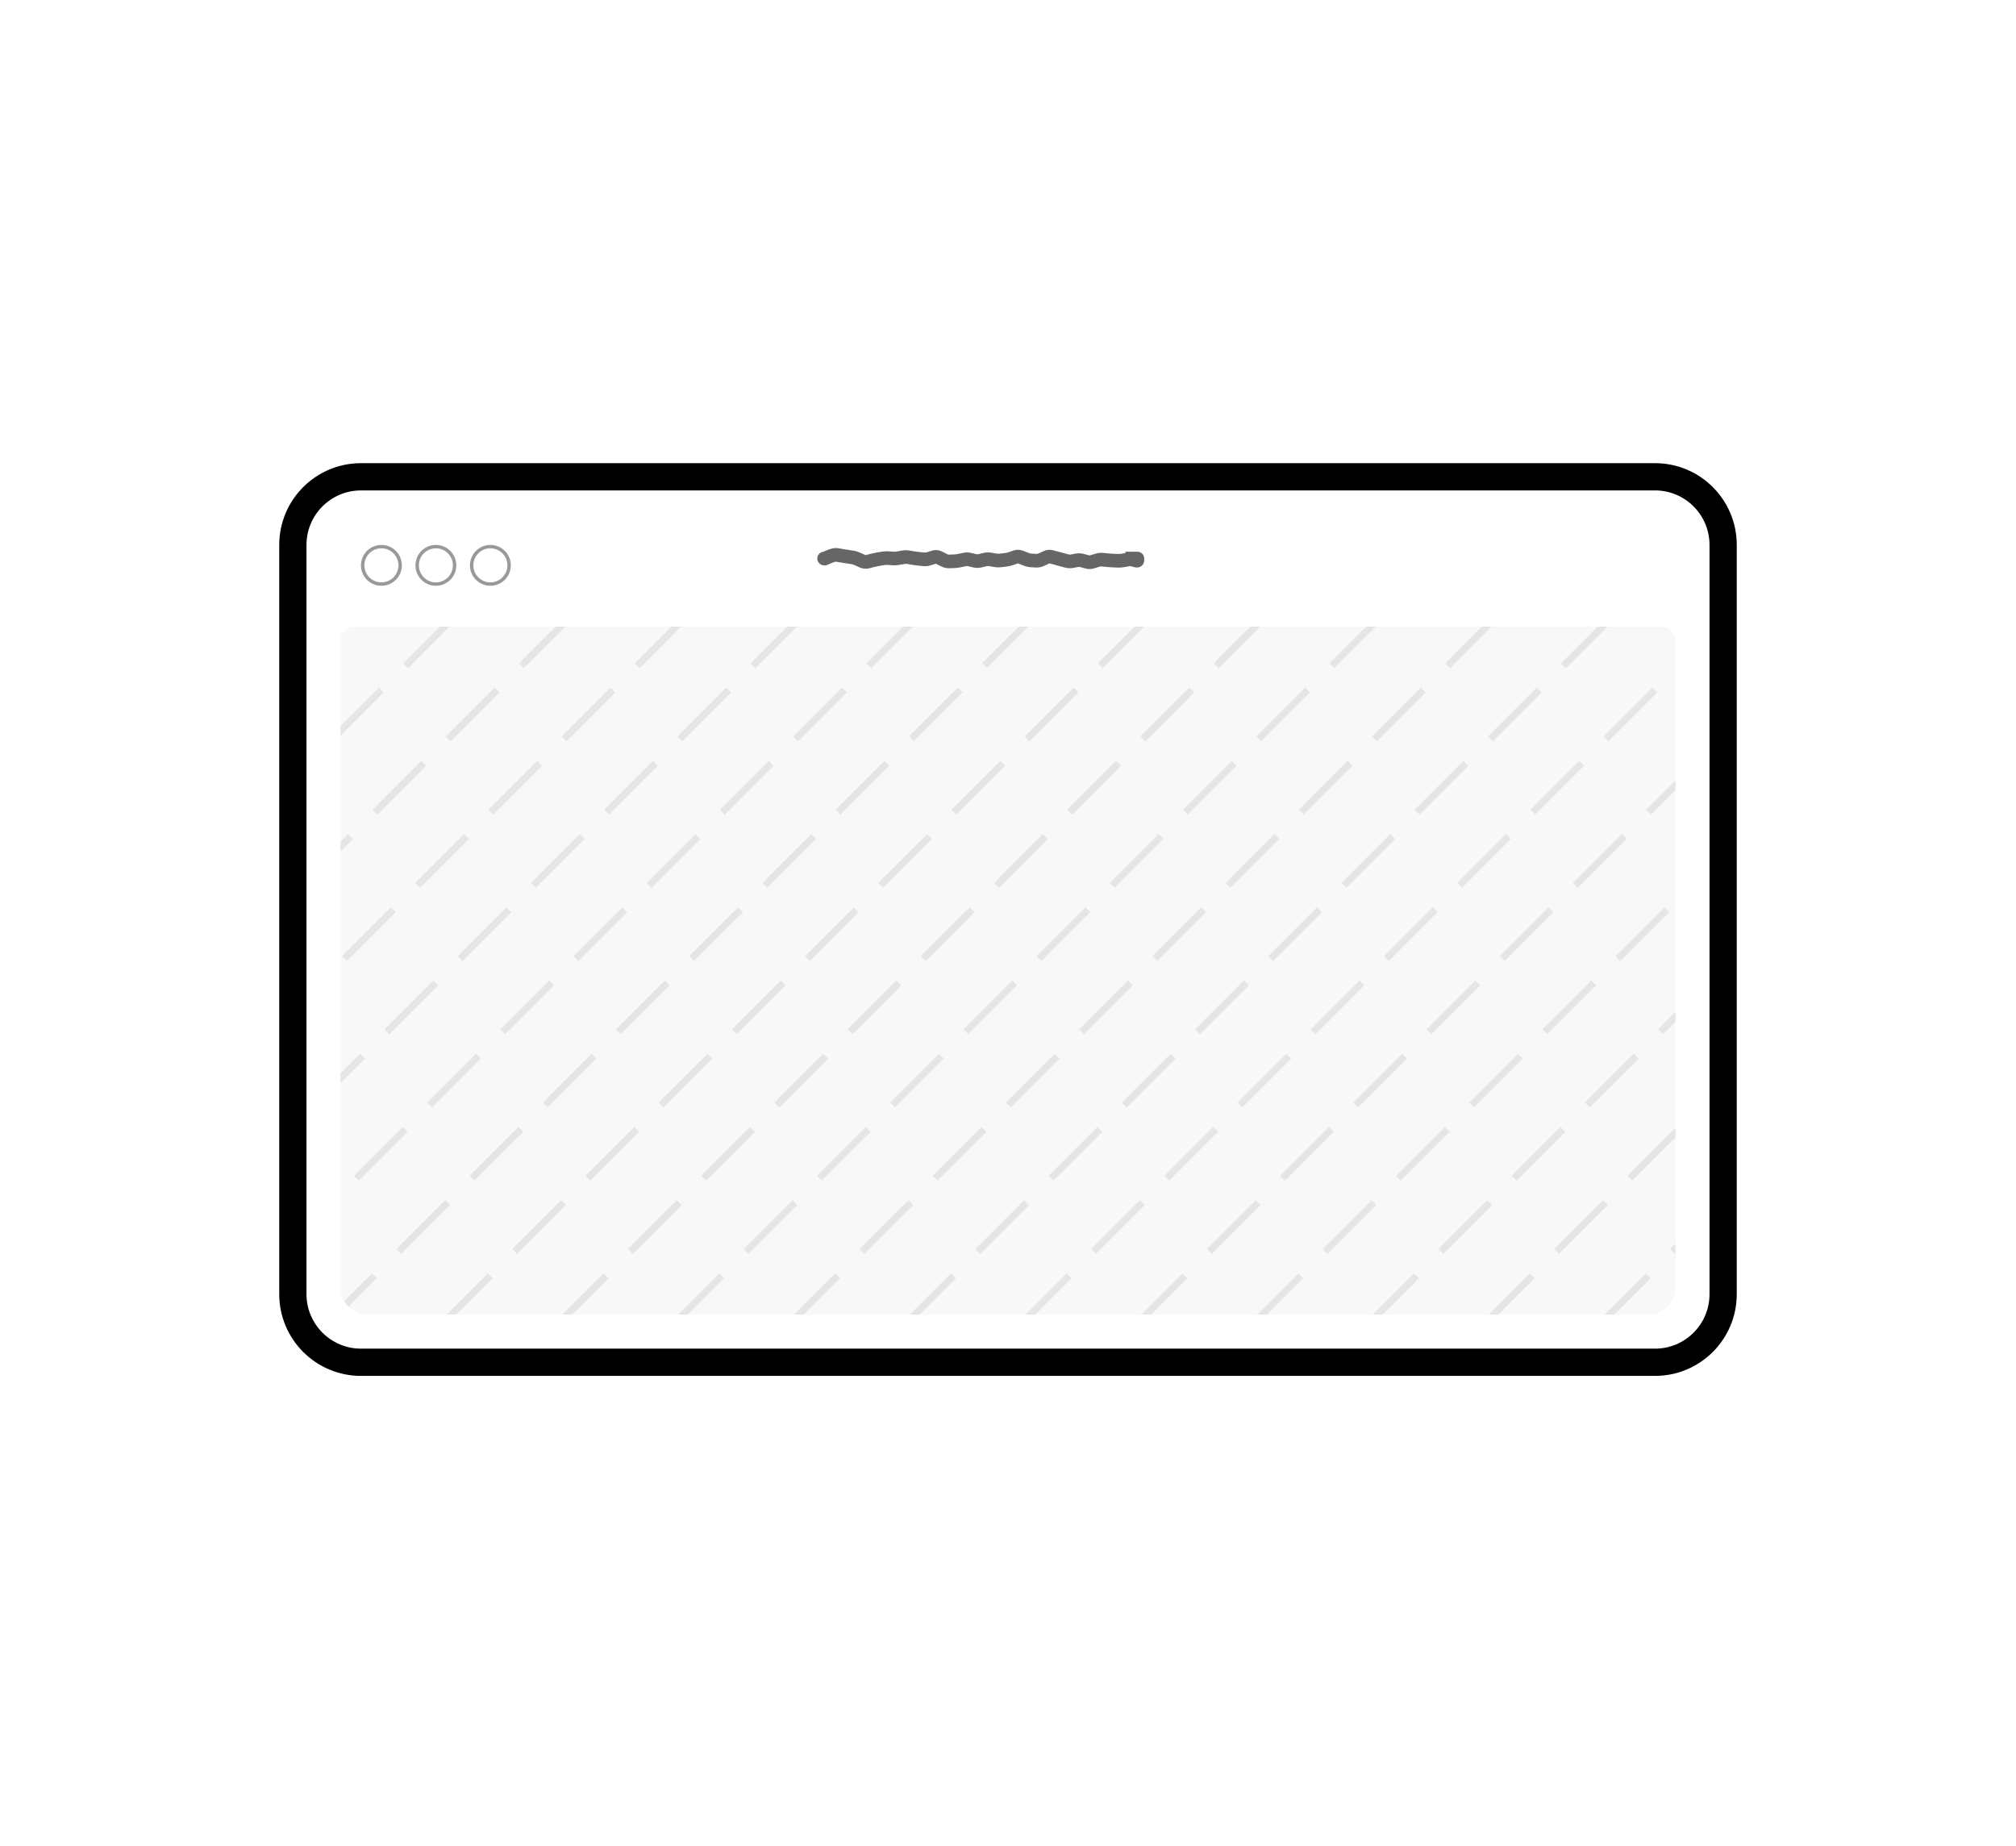
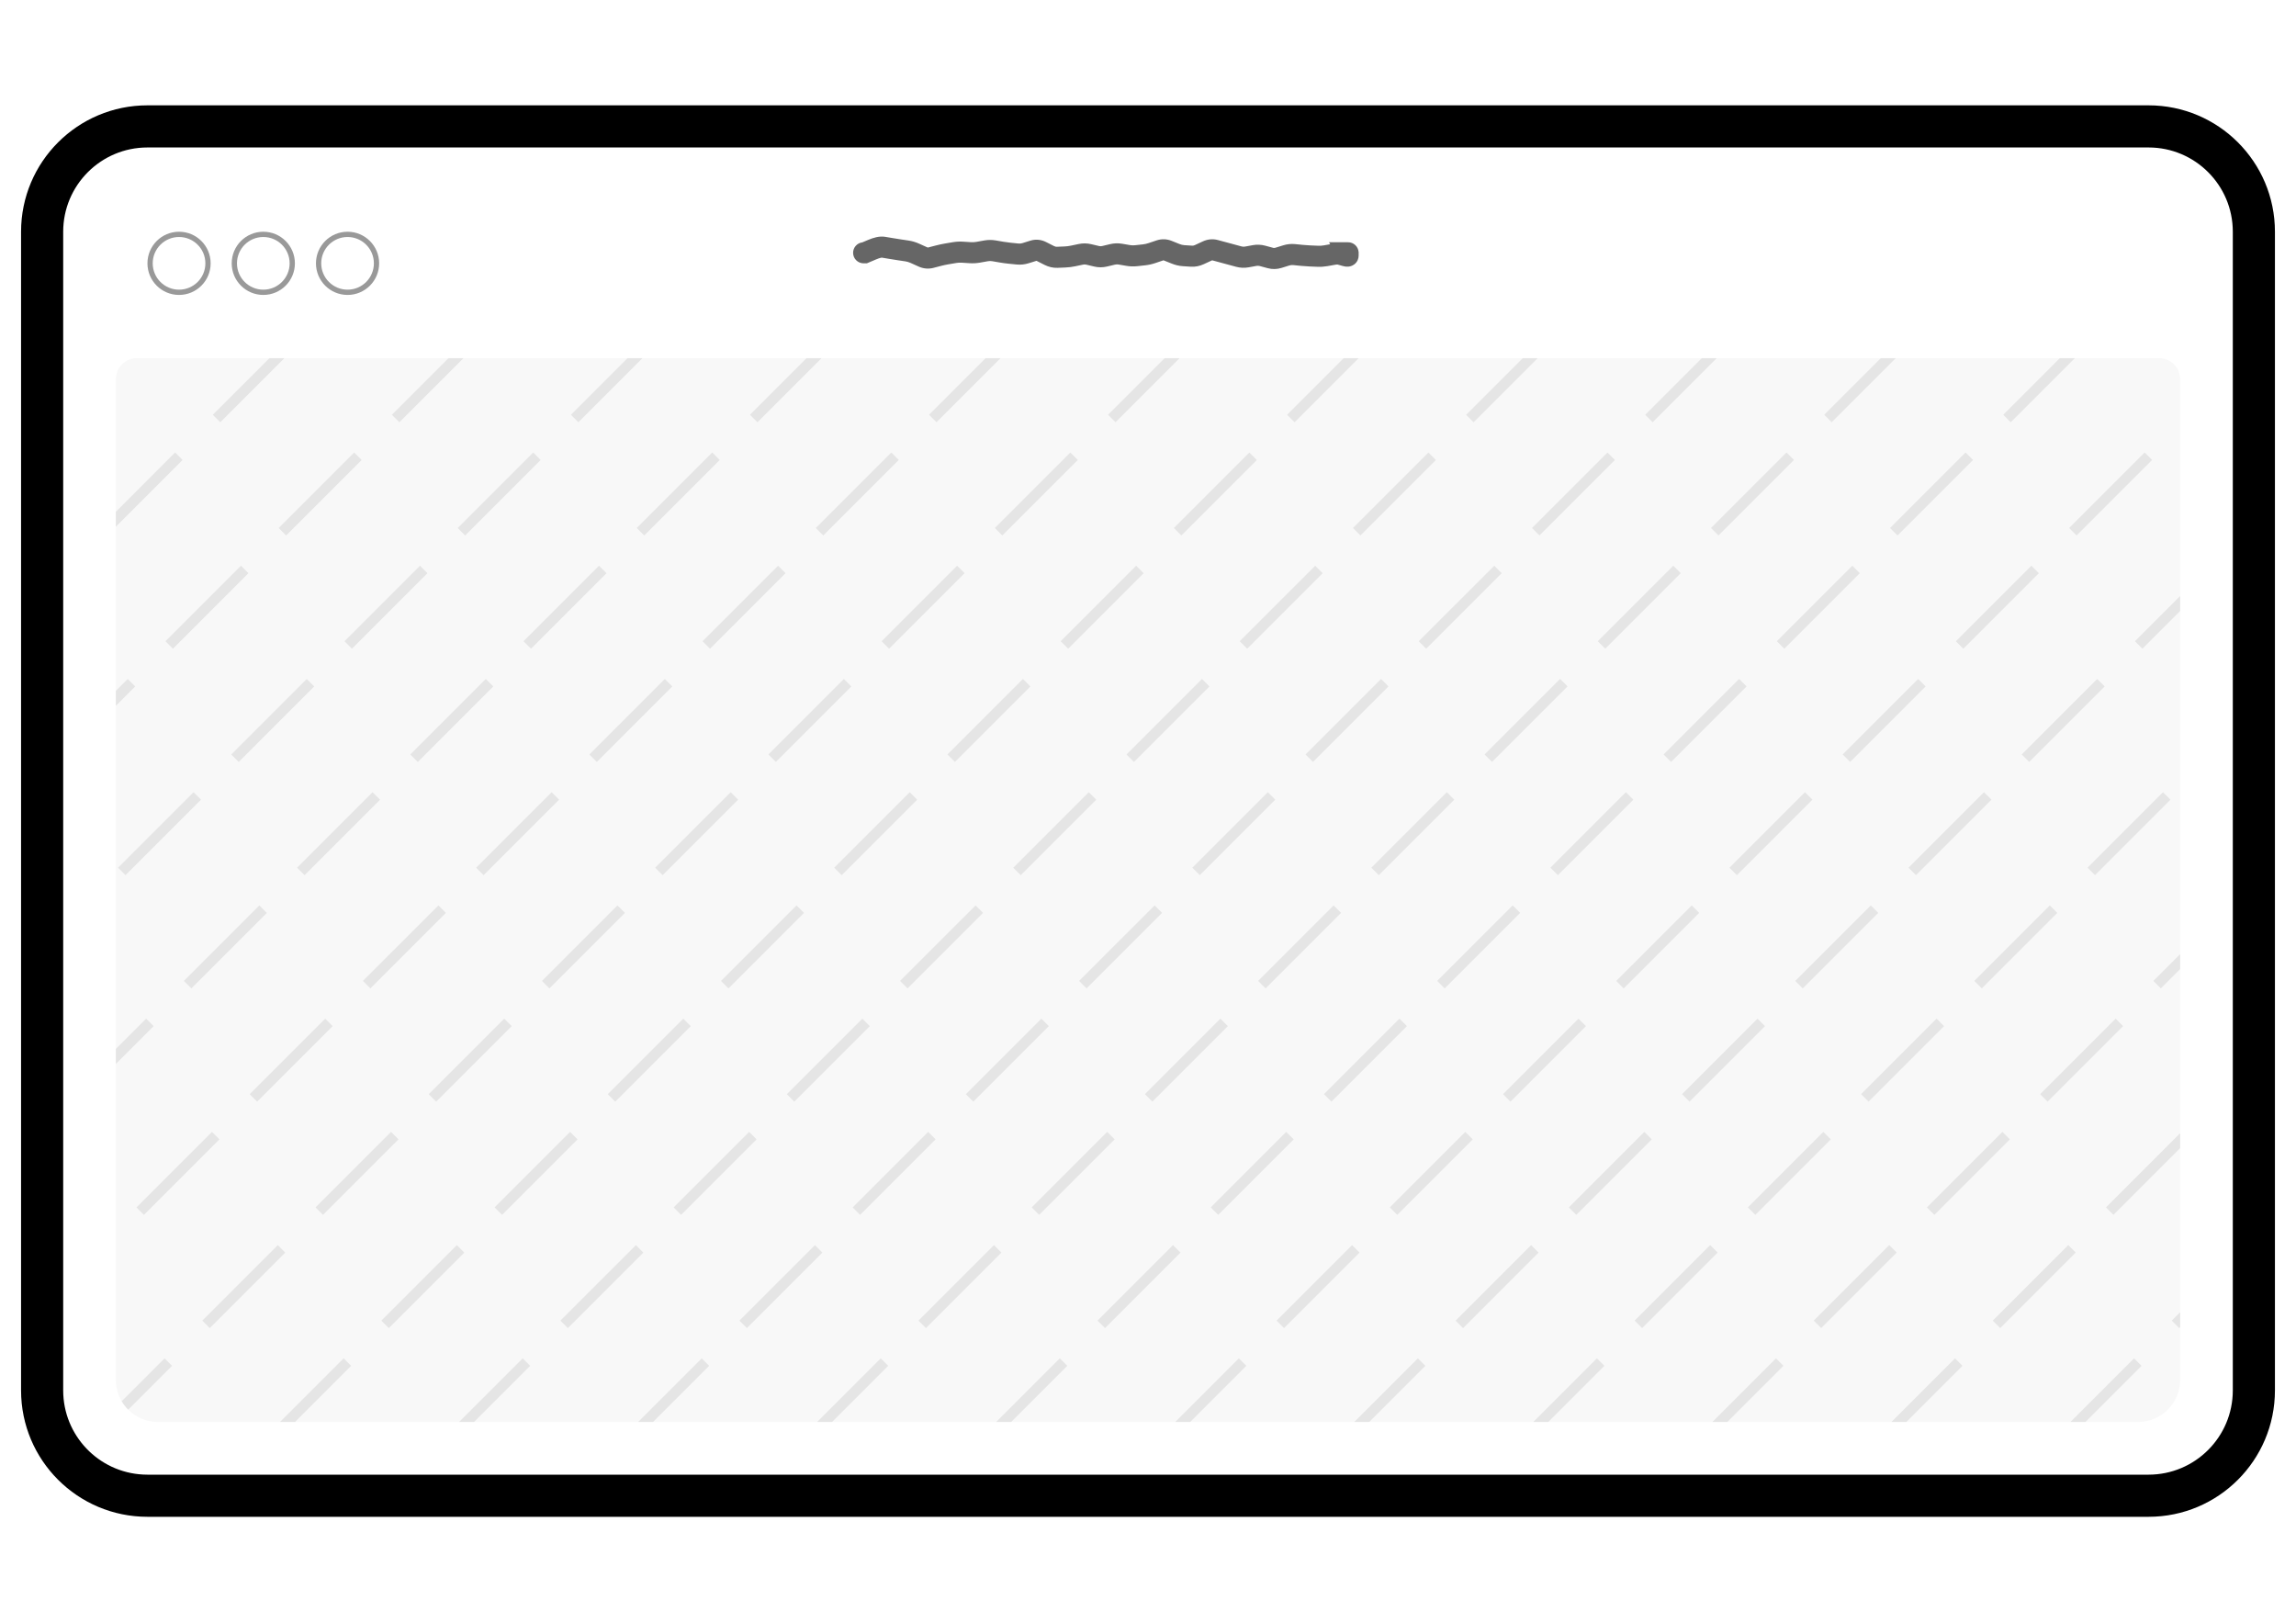
- <svg xmlns="http://www.w3.org/2000/svg" width="296" height="271" viewBox="0 0 296 271" fill="none">
+ <svg xmlns="http://www.w3.org/2000/svg" width="218" height="154" viewBox="39 58 218 154" fill="none">
  <path d="M41 190V80C41 73.373 46.373 68 53 68V72C48.582 72 45 75.582 45 80V190C45 194.28 48.361 197.775 52.588 197.989L53 198H243C247.418 198 251 194.418 251 190V80C251 75.582 247.418 72 243 72V68C249.627 68 255 73.373 255 80V190C255 196.627 249.627 202 243 202H53C46.373 202 41 196.627 41 190ZM243 68V72H53V68H148H243Z" fill="currentColor" />
  <path d="M123.04 80.483L123.79 80.608C124.035 80.649 124.28 80.688 124.524 80.725L125.274 80.838C125.622 80.89 125.96 80.993 126.286 81.141L126.661 81.311L127.036 81.479C127.092 81.505 127.11 81.499 127.125 81.495L127.5 81.397L127.875 81.301C128.152 81.229 128.429 81.169 128.707 81.122L129.457 80.995C129.783 80.94 130.111 80.922 130.439 80.943L131.189 80.992C131.358 81.003 131.528 80.993 131.7 80.963L132.075 80.896L132.45 80.829C132.813 80.764 133.179 80.764 133.543 80.826L133.918 80.89L134.293 80.954C134.52 80.993 134.747 81.023 134.974 81.046L135.349 81.083L135.724 81.121C135.834 81.132 135.95 81.121 136.077 81.081L136.452 80.965L136.827 80.848L137.021 80.797C137.472 80.704 137.92 80.776 138.326 80.981L139.076 81.36C139.192 81.419 139.274 81.43 139.334 81.428L139.709 81.413L140.084 81.397C140.277 81.389 140.472 81.365 140.669 81.323L141.044 81.245L141.419 81.166C141.814 81.083 142.213 81.089 142.605 81.182L142.98 81.269L143.355 81.358C143.453 81.382 143.545 81.382 143.644 81.358L144.019 81.269L144.394 81.18C144.772 81.089 145.158 81.075 145.542 81.141L145.917 81.204L146.292 81.269C146.452 81.296 146.609 81.299 146.767 81.282L147.517 81.2C147.691 81.181 147.87 81.141 148.055 81.079L148.43 80.953L148.805 80.826C149.285 80.664 149.781 80.681 150.247 80.868L150.997 81.169C151.156 81.233 151.303 81.265 151.44 81.274L152.19 81.323C152.257 81.328 152.342 81.318 152.455 81.266L153.205 80.918C153.653 80.711 154.143 80.656 154.635 80.788L155.01 80.89L155.385 80.99C155.635 81.058 155.886 81.125 156.137 81.193L156.887 81.396C156.996 81.426 157.096 81.429 157.196 81.411L157.571 81.344L157.946 81.275C158.345 81.203 158.745 81.221 159.136 81.326L159.886 81.529C159.951 81.547 160.009 81.546 160.08 81.524L160.455 81.409L160.83 81.293C161.202 81.178 161.586 81.136 161.974 81.175L162.349 81.212L162.724 81.25C162.955 81.273 163.186 81.289 163.417 81.299L164.167 81.33C164.343 81.337 164.521 81.326 164.7 81.294L165.296 81.188L165.19 81L167 81C167.522 81 167.949 81.399 167.995 81.909L168 81.916L168 82.266C168 82.547 167.885 82.864 167.604 83.086C167.373 83.269 167.13 83.304 167.016 83.313C166.79 83.331 166.585 83.278 166.483 83.25L165.983 83.111C166.001 83.116 165.997 83.112 165.964 83.112C165.931 83.112 165.878 83.116 165.8 83.13L165.05 83.263C164.729 83.319 164.407 83.342 164.083 83.328L163.333 83.297C163.064 83.285 162.795 83.267 162.526 83.24L162.151 83.202L161.776 83.165C161.665 83.154 161.548 83.165 161.42 83.204L161.045 83.32L160.67 83.436C160.241 83.568 159.799 83.577 159.364 83.46L158.614 83.257C158.505 83.227 158.405 83.225 158.304 83.243L157.929 83.311L157.554 83.379C157.154 83.451 156.754 83.433 156.363 83.327L155.613 83.124C155.364 83.056 155.115 82.989 154.865 82.922L154.49 82.82L154.115 82.72C154.108 82.718 154.104 82.717 154.102 82.717C154.1 82.716 154.098 82.716 154.096 82.717C154.092 82.717 154.076 82.719 154.045 82.733L153.67 82.907L153.295 83.08C152.909 83.258 152.492 83.348 152.06 83.319L151.31 83.27C150.947 83.247 150.593 83.162 150.253 83.025L149.878 82.875L149.503 82.725C149.49 82.72 149.481 82.718 149.477 82.717C149.472 82.716 149.469 82.716 149.469 82.716C149.468 82.716 149.467 82.715 149.464 82.716C149.461 82.716 149.455 82.717 149.445 82.721L148.695 82.975C148.38 83.081 148.059 83.153 147.733 83.188L146.983 83.27C146.641 83.308 146.298 83.298 145.958 83.24L145.583 83.177L145.208 83.112C145.092 83.093 144.977 83.096 144.856 83.125L144.481 83.215L144.106 83.304C143.705 83.399 143.296 83.4 142.895 83.305L142.145 83.127C142.037 83.102 141.936 83.101 141.831 83.123L141.081 83.281C140.778 83.345 140.473 83.383 140.166 83.395L139.791 83.411L139.416 83.426C138.976 83.444 138.557 83.339 138.174 83.145L137.424 82.766C137.418 82.764 137.414 82.762 137.41 82.761L137.048 82.874L136.673 82.99C136.3 83.106 135.916 83.15 135.526 83.111L135.151 83.073L134.776 83.036C134.503 83.009 134.23 82.972 133.957 82.926L133.207 82.797C133.071 82.773 132.936 82.775 132.8 82.799L132.05 82.932C131.722 82.99 131.392 83.009 131.061 82.987L130.686 82.963L130.311 82.939C130.139 82.928 129.967 82.937 129.793 82.967L129.043 83.094C128.821 83.131 128.598 83.18 128.375 83.237L128 83.334L127.625 83.432C127.14 83.557 126.657 83.503 126.214 83.303L125.839 83.133L125.464 82.964C125.29 82.885 125.128 82.838 124.976 82.815L124.601 82.759L124.226 82.703C123.97 82.665 123.715 82.624 123.46 82.581L122.727 82.459C122.715 82.46 122.684 82.462 122.631 82.474C122.531 82.495 122.386 82.541 122.19 82.624L121.49 82.921L121.303 83L121 83C120.448 83 120 82.552 120 82C120 81.489 120.383 81.069 120.878 81.009L121.41 80.783C121.908 80.572 122.493 80.392 123.04 80.483Z" fill="currentColor" fill-opacity="0.6" />
  <path d="M50 94C50 92.895 50.895 92 52 92H244C245.105 92 246 92.895 246 94V189C246 191.209 244.209 193 242 193H54C51.791 193 50 191.209 50 189V94Z" fill="currentColor" fill-opacity="0.03" />
  <path d="M72.333 187.667L67 193H65.586L71.626 186.96L72.333 187.667ZM89.333 187.667L84 193H82.586L88.626 186.96L89.333 187.667ZM106.333 187.667L101 193H99.586L105.626 186.96L106.333 187.667ZM123.333 187.667L118 193H116.586L122.626 186.96L123.333 187.667ZM140.333 187.667L135 193H133.586L139.626 186.96L140.333 187.667ZM157.333 187.667L152 193H150.586L156.626 186.96L157.333 187.667ZM174.333 187.667L169 193H167.586L173.626 186.96L174.333 187.667ZM191.333 187.667L186 193H184.586L190.626 186.96L191.333 187.667ZM208.333 187.667L203 193H201.586L207.626 186.96L208.333 187.667ZM225.333 187.667L220 193H218.586L224.626 186.96L225.333 187.667ZM242.333 187.667L237 193H235.586L241.626 186.96L242.333 187.667ZM55.333 187.667L51.172 191.828C50.934 191.59 50.726 191.323 50.554 191.031L54.626 186.96L55.333 187.667ZM66.084 176.916L58.917 184.083L58.209 183.376L65.377 176.209L66.084 176.916ZM83.084 176.916L75.917 184.083L75.209 183.376L82.377 176.209L83.084 176.916ZM100.084 176.916L92.917 184.083L92.209 183.376L99.377 176.209L100.084 176.916ZM117.084 176.916L109.917 184.083L109.209 183.376L116.377 176.209L117.084 176.916ZM134.084 176.916L126.917 184.083L126.209 183.376L133.377 176.209L134.084 176.916ZM151.084 176.916L143.917 184.083L143.209 183.376L150.377 176.209L151.084 176.916ZM168.084 176.916L160.917 184.083L160.209 183.376L167.377 176.209L168.084 176.916ZM185.084 176.916L177.917 184.083L177.209 183.376L184.377 176.209L185.084 176.916ZM202.084 176.916L194.917 184.083L194.209 183.376L201.377 176.209L202.084 176.916ZM219.084 176.916L211.917 184.083L211.209 183.376L218.377 176.209L219.084 176.916ZM236.084 176.916L228.917 184.083L228.209 183.376L235.377 176.209L236.084 176.916ZM246 184L245.917 184.083L245.209 183.376L246 182.585V184ZM59.833 166.167L52.667 173.333L51.96 172.626L59.126 165.46L59.833 166.167ZM76.833 166.167L69.667 173.333L68.96 172.626L76.126 165.46L76.833 166.167ZM93.833 166.167L86.667 173.333L85.96 172.626L93.126 165.46L93.833 166.167ZM110.833 166.167L103.667 173.333L102.96 172.626L110.126 165.46L110.833 166.167ZM127.833 166.167L120.667 173.333L119.96 172.626L127.126 165.46L127.833 166.167ZM144.833 166.167L137.667 173.333L136.96 172.626L144.126 165.46L144.833 166.167ZM161.833 166.167L154.667 173.333L153.96 172.626L161.126 165.46L161.833 166.167ZM178.833 166.167L171.667 173.333L170.96 172.626L178.126 165.46L178.833 166.167ZM195.833 166.167L188.667 173.333L187.96 172.626L195.126 165.46L195.833 166.167ZM212.833 166.167L205.667 173.333L204.96 172.626L212.126 165.46L212.833 166.167ZM229.833 166.167L222.667 173.333L221.96 172.626L229.126 165.46L229.833 166.167ZM246 167L239.667 173.333L238.96 172.626L246 165.586V167ZM70.583 155.417L63.416 162.584L62.709 161.877L69.876 154.71L70.583 155.417ZM87.583 155.417L80.416 162.584L79.709 161.877L86.876 154.71L87.583 155.417ZM104.583 155.417L97.416 162.584L96.709 161.877L103.876 154.71L104.583 155.417ZM121.583 155.417L114.416 162.584L113.709 161.877L120.876 154.71L121.583 155.417ZM138.583 155.417L131.416 162.584L130.709 161.877L137.876 154.71L138.583 155.417ZM155.583 155.417L148.416 162.584L147.709 161.877L154.876 154.71L155.583 155.417ZM172.583 155.417L165.416 162.584L164.709 161.877L171.876 154.71L172.583 155.417ZM189.583 155.417L182.416 162.584L181.709 161.877L188.876 154.71L189.583 155.417ZM206.583 155.417L199.416 162.584L198.709 161.877L205.876 154.71L206.583 155.417ZM223.583 155.417L216.416 162.584L215.709 161.877L222.876 154.71L223.583 155.417ZM240.583 155.417L233.416 162.584L232.709 161.877L239.876 154.71L240.583 155.417ZM53.583 155.417L50 159V157.586L52.876 154.71L53.583 155.417ZM64.334 144.666L57.167 151.833L56.46 151.126L63.627 143.959L64.334 144.666ZM81.334 144.666L74.167 151.833L73.459 151.126L80.627 143.959L81.334 144.666ZM98.334 144.666L91.167 151.833L90.459 151.126L97.627 143.959L98.334 144.666ZM115.334 144.666L108.167 151.833L107.459 151.126L114.627 143.959L115.334 144.666ZM132.334 144.666L125.167 151.833L124.459 151.126L131.627 143.959L132.334 144.666ZM149.334 144.666L142.167 151.833L141.459 151.126L148.627 143.959L149.334 144.666ZM166.334 144.666L159.167 151.833L158.459 151.126L165.627 143.959L166.334 144.666ZM183.334 144.666L176.167 151.833L175.459 151.126L182.627 143.959L183.334 144.666ZM200.334 144.666L193.167 151.833L192.459 151.126L199.627 143.959L200.334 144.666ZM217.334 144.666L210.167 151.833L209.459 151.126L216.627 143.959L217.334 144.666ZM234.334 144.666L227.167 151.833L226.459 151.126L233.627 143.959L234.334 144.666ZM246 150L244.167 151.833L243.459 151.126L246 148.585V150ZM58.083 133.917L50.917 141.083L50.21 140.376L57.376 133.21L58.083 133.917ZM75.083 133.917L67.917 141.083L67.21 140.376L74.376 133.21L75.083 133.917ZM92.083 133.917L84.917 141.083L84.21 140.376L91.376 133.21L92.083 133.917ZM109.083 133.917L101.917 141.083L101.21 140.376L108.376 133.21L109.083 133.917ZM126.083 133.917L118.917 141.083L118.21 140.376L125.376 133.21L126.083 133.917ZM143.083 133.917L135.917 141.083L135.21 140.376L142.376 133.21L143.083 133.917ZM160.083 133.917L152.917 141.083L152.21 140.376L159.376 133.21L160.083 133.917ZM177.083 133.917L169.917 141.083L169.21 140.376L176.376 133.21L177.083 133.917ZM194.083 133.917L186.917 141.083L186.21 140.376L193.376 133.21L194.083 133.917ZM211.083 133.917L203.917 141.083L203.21 140.376L210.376 133.21L211.083 133.917ZM228.083 133.917L220.917 141.083L220.21 140.376L227.376 133.21L228.083 133.917ZM245.083 133.917L237.917 141.083L237.21 140.376L244.376 133.21L245.083 133.917ZM68.833 123.167L61.666 130.334L60.959 129.627L68.126 122.46L68.833 123.167ZM85.833 123.167L78.666 130.334L77.959 129.627L85.126 122.46L85.833 123.167ZM102.833 123.167L95.666 130.334L94.959 129.627L102.126 122.46L102.833 123.167ZM119.833 123.167L112.666 130.334L111.959 129.627L119.126 122.46L119.833 123.167ZM136.833 123.167L129.666 130.334L128.959 129.627L136.126 122.46L136.833 123.167ZM153.833 123.167L146.666 130.334L145.959 129.627L153.126 122.46L153.833 123.167ZM170.833 123.167L163.666 130.334L162.959 129.627L170.126 122.46L170.833 123.167ZM187.833 123.167L180.666 130.334L179.959 129.627L187.126 122.46L187.833 123.167ZM204.833 123.167L197.666 130.334L196.959 129.627L204.126 122.46L204.833 123.167ZM221.833 123.167L214.666 130.334L213.959 129.627L221.126 122.46L221.833 123.167ZM238.833 123.167L231.666 130.334L230.959 129.627L238.126 122.46L238.833 123.167ZM51.833 123.167L50 125V123.586L51.126 122.46L51.833 123.167ZM62.583 112.417L55.417 119.583L54.71 118.876L61.876 111.71L62.583 112.417ZM79.583 112.417L72.417 119.583L71.71 118.876L78.876 111.71L79.583 112.417ZM96.583 112.417L89.417 119.583L88.71 118.876L95.876 111.71L96.583 112.417ZM113.583 112.417L106.417 119.583L105.709 118.876L112.876 111.71L113.583 112.417ZM130.583 112.417L123.417 119.583L122.709 118.876L129.876 111.71L130.583 112.417ZM147.583 112.417L140.417 119.583L139.709 118.876L146.876 111.71L147.583 112.417ZM164.583 112.417L157.417 119.583L156.709 118.876L163.876 111.71L164.583 112.417ZM181.583 112.417L174.417 119.583L173.709 118.876L180.876 111.71L181.583 112.417ZM198.583 112.417L191.417 119.583L190.709 118.876L197.876 111.71L198.583 112.417ZM215.583 112.417L208.417 119.583L207.709 118.876L214.876 111.71L215.583 112.417ZM232.583 112.417L225.417 119.583L224.709 118.876L231.876 111.71L232.583 112.417ZM246 116L242.417 119.583L241.709 118.876L246 114.585V116ZM73.333 101.667L66.167 108.833L65.46 108.126L72.626 100.96L73.333 101.667ZM90.333 101.667L83.167 108.833L82.46 108.126L89.626 100.96L90.333 101.667ZM107.333 101.667L100.167 108.833L99.46 108.126L106.626 100.96L107.333 101.667ZM124.333 101.667L117.167 108.833L116.46 108.126L123.626 100.96L124.333 101.667ZM141.333 101.667L134.167 108.833L133.46 108.126L140.626 100.96L141.333 101.667ZM158.333 101.667L151.167 108.833L150.46 108.126L157.626 100.96L158.333 101.667ZM175.333 101.667L168.167 108.833L167.46 108.126L174.626 100.96L175.333 101.667ZM192.333 101.667L185.167 108.833L184.46 108.126L191.626 100.96L192.333 101.667ZM209.333 101.667L202.167 108.833L201.46 108.126L208.626 100.96L209.333 101.667ZM226.333 101.667L219.167 108.833L218.46 108.126L225.626 100.96L226.333 101.667ZM243.333 101.667L236.167 108.833L235.46 108.126L242.626 100.96L243.333 101.667ZM56.333 101.667L50 108V106.586L55.626 100.96L56.333 101.667ZM59.916 98.084L59.209 97.377L64.586 92H66L59.916 98.084ZM76.916 98.084L76.209 97.377L81.586 92H83L76.916 98.084ZM93.916 98.084L93.209 97.377L98.586 92H100L93.916 98.084ZM110.916 98.084L110.209 97.377L115.586 92H117L110.916 98.084ZM127.916 98.084L127.209 97.377L132.586 92H134L127.916 98.084ZM144.916 98.084L144.209 97.377L149.586 92H151L144.916 98.084ZM161.916 98.084L161.209 97.377L166.586 92H168L161.916 98.084ZM178.916 98.084L178.209 97.377L183.586 92H185L178.916 98.084ZM195.916 98.084L195.209 97.377L200.586 92H202L195.916 98.084ZM212.916 98.084L212.209 97.377L217.586 92H219L212.916 98.084ZM229.916 98.084L229.209 97.377L234.586 92H236L229.916 98.084Z" fill="currentColor" fill-opacity="0.08" />
  <path d="M58.5 83C58.5 81.619 57.381 80.5 56 80.5C54.619 80.5 53.5 81.619 53.5 83C53.5 84.381 54.619 85.5 56 85.5V86C54.343 86 53 84.657 53 83C53 81.343 54.343 80 56 80C57.657 80 59 81.343 59 83C59 84.657 57.657 86 56 86V85.5C57.381 85.5 58.5 84.381 58.5 83Z" fill="currentColor" fill-opacity="0.4" />
  <path d="M66.5 83C66.5 81.619 65.381 80.5 64 80.5C62.619 80.5 61.5 81.619 61.5 83C61.5 84.381 62.619 85.5 64 85.5V86C62.343 86 61 84.657 61 83C61 81.343 62.343 80 64 80C65.657 80 67 81.343 67 83C67 84.657 65.657 86 64 86V85.5C65.381 85.5 66.5 84.381 66.5 83Z" fill="currentColor" fill-opacity="0.4" />
  <path d="M74.5 83C74.5 81.619 73.381 80.5 72 80.5C70.619 80.5 69.5 81.619 69.5 83C69.5 84.381 70.619 85.5 72 85.5V86C70.343 86 69 84.657 69 83C69 81.343 70.343 80 72 80C73.657 80 75 81.343 75 83C75 84.657 73.657 86 72 86V85.5C73.381 85.5 74.5 84.381 74.5 83Z" fill="currentColor" fill-opacity="0.4" />
</svg>
